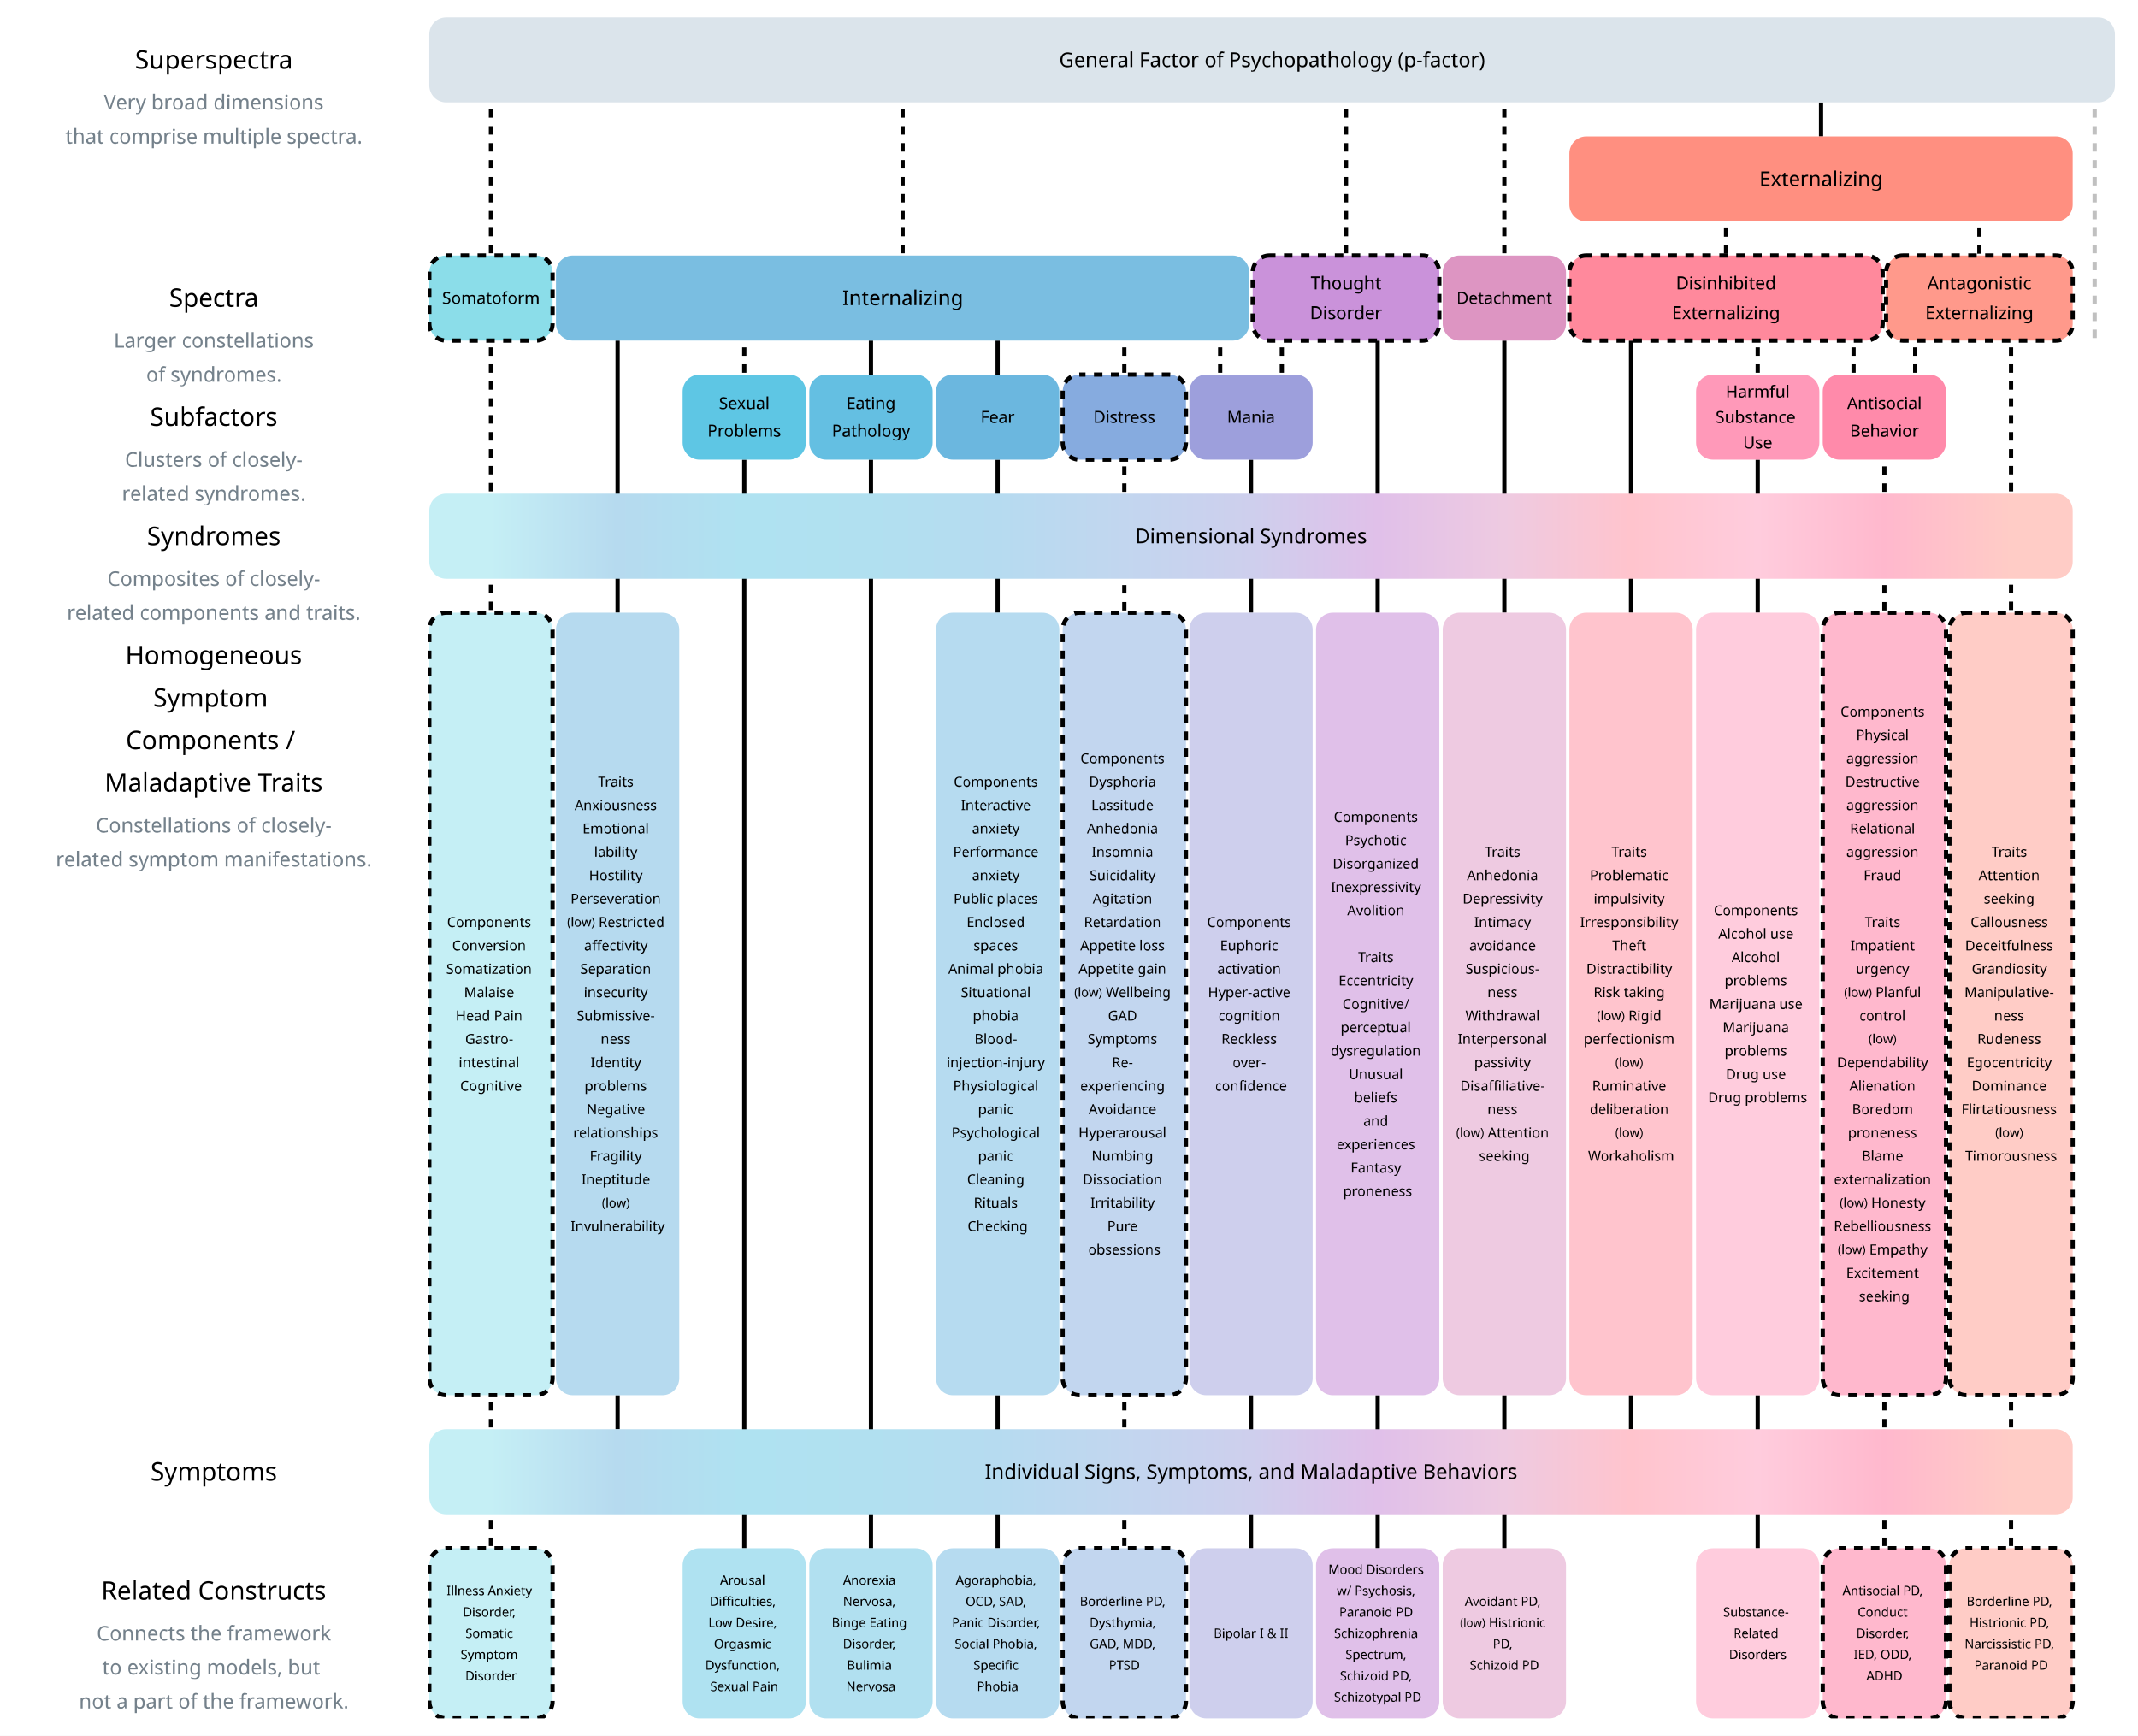
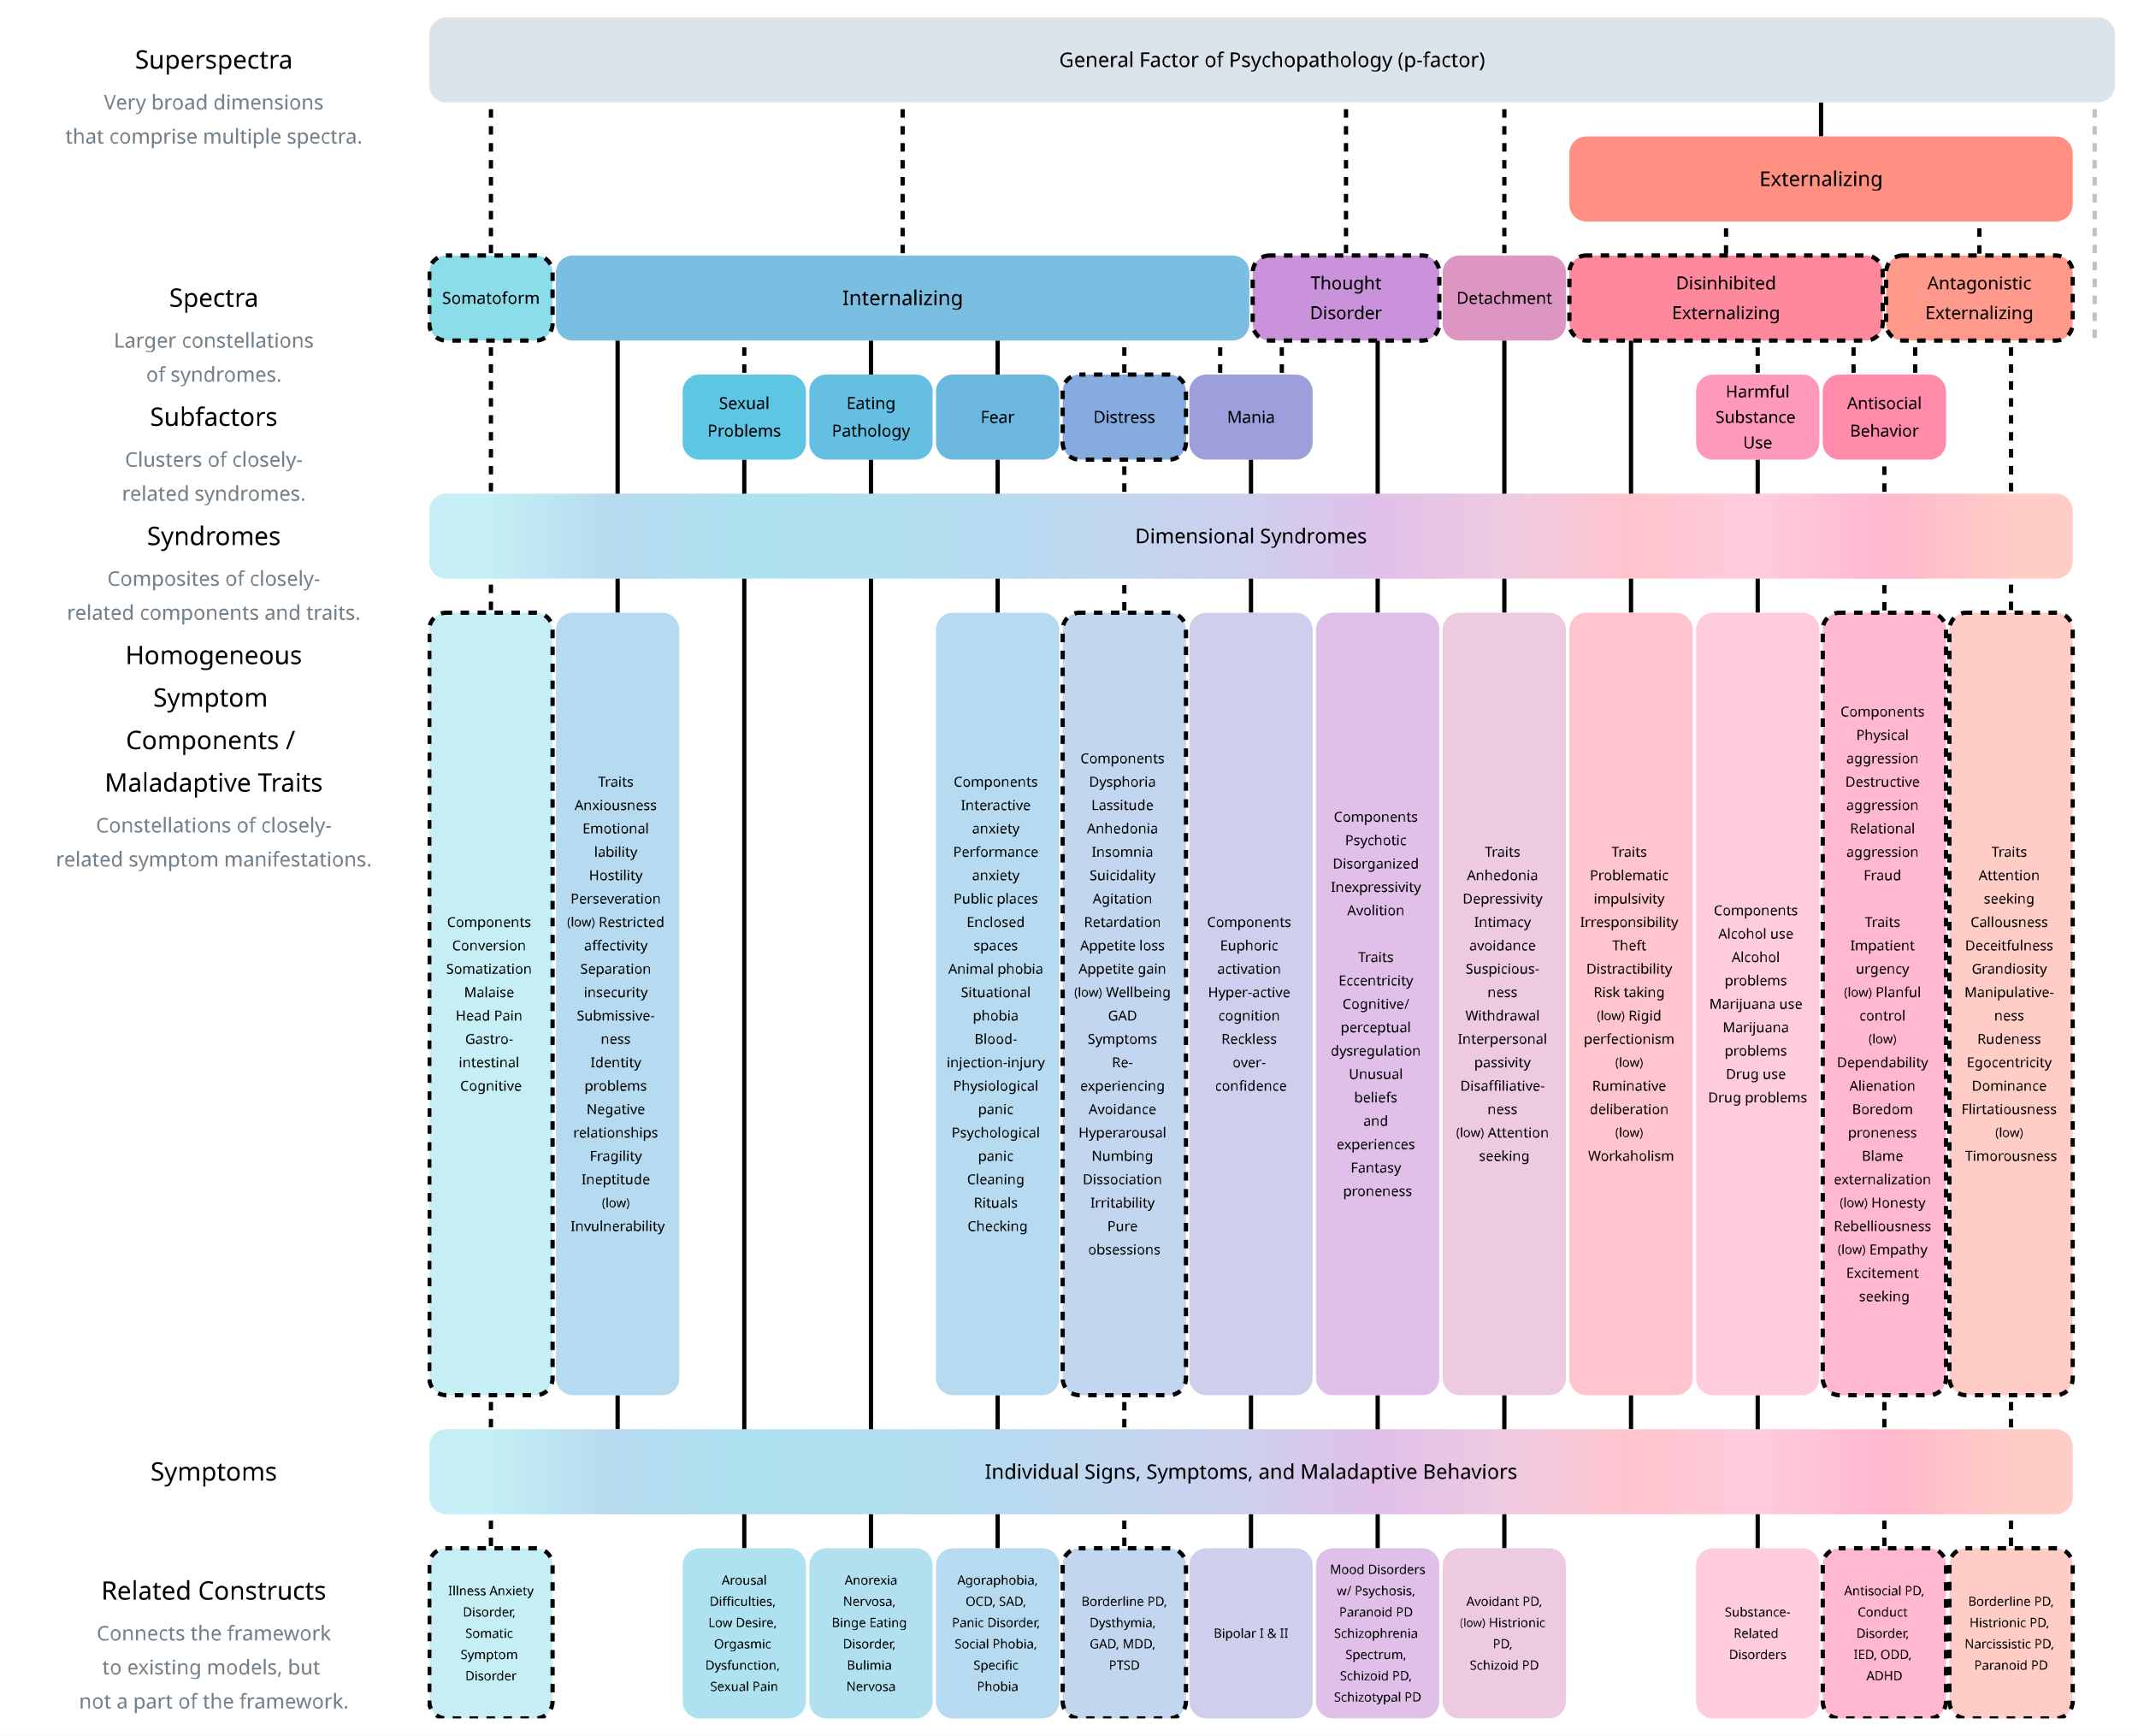
<svg xmlns="http://www.w3.org/2000/svg" version="1.1" viewBox="0 0 101 82" preserveAspectRatio="slice">
  <rect width="100%" height="100%" fill="white" />
  <svg x="1%" y="1%" width="18%" height="98%">
    <g font-size-adjust="0.5" font-family="sans-serif" font-weight="300" text-anchor="middle">
      <g font-size="10%">
        <text x="50%" y="2.5%" dominant-baseline="middle">Superspectra</text>
        <text x="50%" y="16.5%" dominant-baseline="middle">Spectra</text>
        <text x="50%" y="23.5%" dominant-baseline="middle">Subfactors</text>
        <text x="50%" y="30.5%" dominant-baseline="middle">Syndromes</text>
        <text x="50%" y="37.5%" dominant-baseline="middle">Homogeneous<tspan x="50%" dy="2.5%" dominant-baseline="middle">Symptom</tspan>
          <tspan x="50%" dy="2.5%" dominant-baseline="middle">Components / </tspan>
          <tspan x="50%" dy="2.5%" dominant-baseline="middle">Maladaptive Traits</tspan>
        </text>
        <text x="50%" y="85.5%" dominant-baseline="middle">Symptoms</text>
        <text x="50%" y="92.5%" dominant-baseline="middle">Related Constructs</text>
      </g>
      <g font-size="8%" fill="#74818b">
        <text x="50%" y="5%" dominant-baseline="middle">Very broad dimensions<tspan x="50%" dy="2%" dominant-baseline="middle">that comprise multiple spectra.</tspan>
        </text>
        <text x="50%" y="19%" dominant-baseline="middle">Larger constellations<tspan x="50%" dy="2%" dominant-baseline="middle">of syndromes.</tspan>
        </text>
        <text x="50%" y="26%" dominant-baseline="middle">Clusters of closely-<tspan x="50%" dy="2%" dominant-baseline="middle">related syndromes.</tspan>
        </text>
        <text x="50%" y="33%" dominant-baseline="middle">Composites of closely-<tspan x="50%" dy="2%" dominant-baseline="middle">related components and traits.</tspan>
        </text>
        <text x="50%" y="47.5%" dominant-baseline="middle">Constellations of closely-<tspan x="50%" dy="2%" dominant-baseline="middle">related symptom manifestations.</tspan>
        </text>
        <text x="50%" y="95%" dominant-baseline="middle">Connects the framework<tspan x="50%" dy="2%" dominant-baseline="middle">to existing models, but</tspan>
          <tspan x="50%" dy="2%" dominant-baseline="middle">not a part of the framework.</tspan>
        </text>
      </g>
    </g>
  </svg>
  <svg x="20%" y="1%" width="79%" height="98%">
    <defs>
      <linearGradient id="upper">
        <stop offset="0%" stop-color="#8BDDE9" />
        <stop offset="3.845%" stop-color="#8BDDE9" />
        <stop offset="11.535%" stop-color="#6AB6DE" />
        <stop offset="19.225%" stop-color="#5EC6E4" />
        <stop offset="26.915%" stop-color="#64BFE2" />
        <stop offset="34.605%" stop-color="#6BB7DF" />
        <stop offset="42.295%" stop-color="#86ABDF" />
        <stop offset="49.985%" stop-color="#9D9FDC" />
        <stop offset="57.675%" stop-color="#C282D4" />
        <stop offset="65.365%" stop-color="#DD95C2" />
        <stop offset="73.055%" stop-color="#FF899C" />
        <stop offset="80.745%" stop-color="#FF99B9" />
        <stop offset="88.435%" stop-color="#FF7199" />
        <stop offset="96.125%" stop-color="#FF998B" />
        <stop offset="100%" stop-color="#FF998B" />
      </linearGradient>
      <linearGradient id="lower">
        <stop offset="0%" stop-color="#C5EFF5" />
        <stop offset="3.845%" stop-color="#C5EFF5" />
        <stop offset="11.535%" stop-color="#B6DAEF" />
        <stop offset="19.225%" stop-color="#AFE2F1" />
        <stop offset="26.915%" stop-color="#B1E0F0" />
        <stop offset="34.605%" stop-color="#B6DBF0" />
        <stop offset="42.295%" stop-color="#C2D6EF" />
        <stop offset="49.985%" stop-color="#CECFED" />
        <stop offset="57.675%" stop-color="#E0C0E9" />
        <stop offset="65.365%" stop-color="#EECAE1" />
        <stop offset="73.055%" stop-color="#FFC4CD" />
        <stop offset="80.745%" stop-color="#FFCCDD" />
        <stop offset="88.435%" stop-color="#FFB8CD" />
        <stop offset="96.125%" stop-color="#FFCCC6" />
        <stop offset="100%" stop-color="#FFCCC6" />
      </linearGradient>
    </defs>
    <g stroke="black" stroke-width="0.25%">
      <g stroke-dasharray="0.5%,0.5%" stroke-dashoffset="0.6%">
        <line x1="3.75%" x2="3.75%" y1="5%" y2="14%" />
        <line x1="28.125%" x2="28.125%" y1="5%" y2="14%" />
        <line x1="54.375%" x2="54.375%" y1="5%" y2="14%" />
        <line x1="63.75%" x2="63.75%" y1="5%" y2="14%" />
        <line x1="76.875%" x2="76.875%" y1="12%" y2="14%" />
        <line x1="91.875%" x2="91.875%" y1="12%" y2="14%" />
        <line x1="98.7%" x2="98.7%" y1="5%" y2="19%" stroke="silver" />
        <line x1="18.75%" x2="18.75%" y1="19%" y2="21%" />
        <line x1="41.25%" x2="41.25%" y1="19%" y2="21%" />
        <line x1="46.925%" x2="46.925%" y1="19%" y2="21%" />
        <line x1="50.575%" x2="50.575%" y1="19%" y2="21%" />
        <line x1="78.75%" x2="78.75%" y1="19%" y2="21%" />
        <line x1="84.425%" x2="84.425%" y1="19%" y2="21%" />
        <line x1="88.075%" x2="88.075%" y1="19%" y2="21%" />
        <line x1="3.75%" x2="3.75%" y1="19%" y2="35%" />
        <line x1="93.75%" x2="93.75%" y1="19%" y2="35%" />
        <line x1="41.25%" x2="41.25%" y1="26%" y2="35%" />
        <line x1="86.25%" x2="86.25%" y1="26%" y2="35%" />
        <line x1="3.75%" x2="3.75%" y1="81%" y2="90%" />
        <line x1="41.25%" x2="41.25%" y1="81%" y2="90%" />
        <line x1="86.25%" x2="86.25%" y1="81%" y2="90%" />
        <line x1="93.75%" x2="93.75%" y1="81%" y2="90%" />
      </g>
      <line x1="82.5%" x2="82.5%" y1="5%" y2="7%" />
      <line x1="26.25%" x2="26.25%" y1="19%" y2="21%" />
      <line x1="33.75%" x2="33.75%" y1="19%" y2="21%" />
      <line x1="11.25%" x2="11.25%" y1="19%" y2="35%" />
      <line x1="56.25%" x2="56.25%" y1="19%" y2="35%" />
      <line x1="63.75%" x2="63.75%" y1="19%" y2="35%" />
      <line x1="71.25%" x2="71.25%" y1="19%" y2="35%" />
      <line x1="33.75%" x2="33.75%" y1="26%" y2="35%" />
      <line x1="48.75%" x2="48.75%" y1="26%" y2="35%" />
      <line x1="78.75%" x2="78.75%" y1="26%" y2="35%" />
      <line x1="18.75%" x2="18.75%" y1="26%" y2="90%" />
      <line x1="26.25%" x2="26.25%" y1="26%" y2="90%" />
      <line x1="11.25%" x2="11.25%" y1="81%" y2="83%" />
      <line x1="71.25%" x2="71.25%" y1="81%" y2="83%" />
      <line x1="33.75%" x2="33.75%" y1="81%" y2="90%" />
      <line x1="48.75%" x2="48.75%" y1="81%" y2="90%" />
      <line x1="56.25%" x2="56.25%" y1="81%" y2="90%" />
      <line x1="63.75%" x2="63.75%" y1="81%" y2="90%" />
      <line x1="78.75%" x2="78.75%" y1="81%" y2="90%" />
    </g>
    <rect x="0.1%" y="0%" width="99.8%" height="5%" rx="1%" ry="1%" fill="#DBE4EB" />
    <rect x="67.6%" y="7%" width="29.8%" height="5%" rx="1%" ry="1%" fill="#FF8F80" />
    <g stroke="black" stroke-width="0.25%" stroke-dasharray="0.5%,0.5%" stroke-dashoffset="0.15%">
      <rect x="0.1%" y="14%" width="7.3%" height="5%" rx="1%" ry="1%" fill="#8BDDE9" />
      <rect x="48.85%" y="14%" width="11.05%" height="5%" rx="1%" ry="1%" fill="#CA92DA" />
      <rect x="67.6%" y="14%" width="18.55%" height="5%" rx="1%" ry="1%" fill="#FF899C" />
      <rect x="86.35%" y="14%" width="11.05%" height="5%" rx="1%" ry="1%" fill="#FF998B" />
    </g>
    <rect x="7.6%" y="14%" width="41.05%" height="5%" rx="1%" ry="1%" fill="#7ABEE1" />
    <rect x="60.1%" y="14%" width="7.3%" height="5%" rx="1%" ry="1%" fill="#DD95C2" />
    <g stroke="black" stroke-width="0.25%" stroke-dasharray="0.5%,0.5%" stroke-dashoffset="0.15%">
      <rect x="37.6%" y="21%" width="7.3%" height="5%" rx="1%" ry="1%" fill="#86ABDF" />
    </g>
    <rect x="15.1%" y="21%" width="7.3%" height="5%" rx="1%" ry="1%" fill="#5EC6E4" />
    <rect x="22.6%" y="21%" width="7.3%" height="5%" rx="1%" ry="1%" fill="#64BFE2" />
    <rect x="30.1%" y="21%" width="7.3%" height="5%" rx="1%" ry="1%" fill="#6BB7DF" />
    <rect x="45.1%" y="21%" width="7.3%" height="5%" rx="1%" ry="1%" fill="#9D9FDC" />
    <rect x="75.1%" y="21%" width="7.3%" height="5%" rx="1%" ry="1%" fill="#FF99B9" />
    <rect x="82.6%" y="21%" width="7.3%" height="5%" rx="1%" ry="1%" fill="#FF8AAA" />
    <rect x="0.1%" y="28%" width="97.3%" height="5%" rx="1%" ry="1%" fill="url(#lower)" />
    <g stroke="black" stroke-width="0.25%" stroke-dasharray="0.5%,0.5%" stroke-dashoffset="0.15%">
      <rect x="0.1%" y="35%" width="7.3%" height="46%" rx="1%" ry="1%" fill="#C5EFF5" />
      <rect x="37.6%" y="35%" width="7.3%" height="46%" rx="1%" ry="1%" fill="#C2D6EF" />
      <rect x="82.6%" y="35%" width="7.3%" height="46%" rx="1%" ry="1%" fill="#FFB8CD" />
      <rect x="90.1%" y="35%" width="7.3%" height="46%" rx="1%" ry="1%" fill="#FFCCC6" />
    </g>
    <rect x="7.6%" y="35%" width="7.3%" height="46%" rx="1%" ry="1%" fill="#B6DAEF" />
    <rect x="30.1%" y="35%" width="7.3%" height="46%" rx="1%" ry="1%" fill="#B6DBF0" />
    <rect x="45.1%" y="35%" width="7.3%" height="46%" rx="1%" ry="1%" fill="#CECFED" />
    <rect x="52.6%" y="35%" width="7.3%" height="46%" rx="1%" ry="1%" fill="#E0C0E9" />
    <rect x="60.1%" y="35%" width="7.3%" height="46%" rx="1%" ry="1%" fill="#EECAE1" />
    <rect x="67.6%" y="35%" width="7.3%" height="46%" rx="1%" ry="1%" fill="#FFC4CD" />
    <rect x="75.1%" y="35%" width="7.3%" height="46%" rx="1%" ry="1%" fill="#FFCCDD" />
    <rect x="0.1%" y="83%" width="97.3%" height="5%" rx="1%" ry="1%" fill="url(#lower)" />
    <g stroke="black" stroke-width="0.25%" stroke-dasharray="0.5%,0.5%" stroke-dashoffset="0.15%">
      <rect x="0.1%" y="90%" width="7.3%" height="10%" rx="1%" ry="1%" fill="#C5EFF5" />
      <rect x="37.6%" y="90%" width="7.3%" height="10%" rx="1%" ry="1%" fill="#C2D6EF" />
      <rect x="82.6%" y="90%" width="7.3%" height="10%" rx="1%" ry="1%" fill="#FFB8CD" />
      <rect x="90.1%" y="90%" width="7.3%" height="10%" rx="1%" ry="1%" fill="#FFCCC6" />
    </g>
    <rect x="15.1%" y="90%" width="7.3%" height="10%" rx="1%" ry="1%" fill="#AFE2F1" />
    <rect x="22.6%" y="90%" width="7.3%" height="10%" rx="1%" ry="1%" fill="#B1E0F0" />
    <rect x="30.1%" y="90%" width="7.3%" height="10%" rx="1%" ry="1%" fill="#B6DBF0" />
    <rect x="45.1%" y="90%" width="7.3%" height="10%" rx="1%" ry="1%" fill="#CECFED" />
    <rect x="52.6%" y="90%" width="7.3%" height="10%" rx="1%" ry="1%" fill="#E0C0E9" />
    <rect x="60.1%" y="90%" width="7.3%" height="10%" rx="1%" ry="1%" fill="#EECAE1" />
    <rect x="75.1%" y="90%" width="7.3%" height="10%" rx="1%" ry="1%" fill="#FFCCDD" />
    <g font-size-adjust="0.5" font-family="sans-serif" font-weight="300" text-anchor="middle">
      <g font-size="8%">
        <text x="50%" y="2.5%" dominant-baseline="middle">General Factor of Psychopathology (p-factor)</text>
        <text x="82.5%" y="9.5%" dominant-baseline="middle">Externalizing</text>
        <text x="28.125%" y="16.5%" dominant-baseline="middle">Internalizing</text>
        <text x="48.75%" y="30.5%" dominant-baseline="middle">Dimensional Syndromes</text>
        <text x="48.75%" y="85.5%" dominant-baseline="middle">Individual Signs, Symptoms, and Maladaptive Behaviors</text>
      </g>
      <g font-size="7%">
        <text x="54.375%" y="15.625%" dominant-baseline="middle">Thought<tspan x="54.375%" dy="1.75%" dominant-baseline="middle">Disorder</tspan>
        </text>
        <text x="76.875%" y="15.625%" dominant-baseline="middle">Disinhibited<tspan x="76.875%" dy="1.75%" dominant-baseline="middle">Externalizing</tspan>
        </text>
        <text x="91.875%" y="15.625%" dominant-baseline="middle">Antagonistic<tspan x="91.875%" dy="1.75%" dominant-baseline="middle">Externalizing</tspan>
        </text>
      </g>
      <g font-size="6.5%">
        <text x="3.75%" y="16.5%" dominant-baseline="middle">Somatoform</text>
        <text x="63.75%" y="16.5%" dominant-baseline="middle">Detachment</text>
        <text x="18.75%" y="22.688%" dominant-baseline="middle">Sexual<tspan x="18.75%" dy="1.625%" dominant-baseline="middle">Problems</tspan>
        </text>
        <text x="26.25%" y="22.688%" dominant-baseline="middle">Eating<tspan x="26.25%" dy="1.625%" dominant-baseline="middle">Pathology</tspan>
        </text>
        <text x="33.75%" y="23.5%" dominant-baseline="middle">Fear</text>
        <text x="41.25%" y="23.5%" dominant-baseline="middle">Distress</text>
        <text x="48.75%" y="23.5%" dominant-baseline="middle">Mania</text>
        <text x="78.75%" y="22%" dominant-baseline="middle">Harmful<tspan x="78.75%" dy="1.5%" dominant-baseline="middle">Substance</tspan>
          <tspan x="78.75%" dy="1.5%" dominant-baseline="middle">Use</tspan>
        </text>
        <text x="86.25%" y="22.688%" dominant-baseline="middle">Antisocial<tspan x="86.25%" dy="1.625%" dominant-baseline="middle">Behavior</tspan>
        </text>
      </g>
      <g font-size="5.5%">
        <text x="3.75%" y="53.188%" dominant-baseline="middle">
          <tspan x="3.75%" dominant-baseline="middle" font-weight="500">Components</tspan>
          <tspan x="3.75%" dy="1.375%" dominant-baseline="middle">Conversion</tspan>
          <tspan x="3.75%" dy="1.375%" dominant-baseline="middle">Somatization</tspan>
          <tspan x="3.75%" dy="1.375%" dominant-baseline="middle">Malaise</tspan>
          <tspan x="3.75%" dy="1.375%" dominant-baseline="middle">Head Pain</tspan>
          <tspan x="3.75%" dy="1.375%" dominant-baseline="middle">Gastro-</tspan>
          <tspan x="3.75%" dy="1.375%" dominant-baseline="middle">intestinal</tspan>
          <tspan x="3.75%" dy="1.375%" dominant-baseline="middle">Cognitive</tspan>
        </text>
        <text x="11.25%" y="44.938%" dominant-baseline="middle">
          <tspan x="11.25%" dominant-baseline="middle" font-weight="500">Traits</tspan>
          <tspan x="11.25%" dy="1.375%" dominant-baseline="middle">Anxiousness</tspan>
          <tspan x="11.25%" dy="1.375%" dominant-baseline="middle">Emotional</tspan>
          <tspan x="11.25%" dy="1.375%" dominant-baseline="middle">lability</tspan>
          <tspan x="11.25%" dy="1.375%" dominant-baseline="middle">Hostility</tspan>
          <tspan x="11.25%" dy="1.375%" dominant-baseline="middle">Perseveration</tspan>
          <tspan x="11.25%" dy="1.375%" dominant-baseline="middle">
            <tspan dominant-baseline="middle" font-size="90%">(low)</tspan> Restricted</tspan>
          <tspan x="11.25%" dy="1.375%" dominant-baseline="middle">affectivity</tspan>
          <tspan x="11.25%" dy="1.375%" dominant-baseline="middle">Separation</tspan>
          <tspan x="11.25%" dy="1.375%" dominant-baseline="middle">insecurity</tspan>
          <tspan x="11.25%" dy="1.375%" dominant-baseline="middle">Submissive-</tspan>
          <tspan x="11.25%" dy="1.375%" dominant-baseline="middle">ness</tspan>
          <tspan x="11.25%" dy="1.375%" dominant-baseline="middle">Identity</tspan>
          <tspan x="11.25%" dy="1.375%" dominant-baseline="middle">problems</tspan>
          <tspan x="11.25%" dy="1.375%" dominant-baseline="middle">Negative</tspan>
          <tspan x="11.25%" dy="1.375%" dominant-baseline="middle">relationships</tspan>
          <tspan x="11.25%" dy="1.375%" dominant-baseline="middle">Fragility</tspan>
          <tspan x="11.25%" dy="1.375%" dominant-baseline="middle">Ineptitude</tspan>
          <tspan x="11.25%" dy="1.375%" dominant-baseline="middle" font-size="90%">(low)</tspan>
          <tspan x="11.25%" dy="1.375%" dominant-baseline="middle">Invulnerability</tspan>
        </text>
        <text x="33.75%" y="44.938%" dominant-baseline="middle">
          <tspan x="33.75%" dominant-baseline="middle" font-weight="500">Components</tspan>
          <tspan x="33.75%" dy="1.375%" dominant-baseline="middle">Interactive</tspan>
          <tspan x="33.75%" dy="1.375%" dominant-baseline="middle">anxiety</tspan>
          <tspan x="33.75%" dy="1.375%" dominant-baseline="middle">Performance</tspan>
          <tspan x="33.75%" dy="1.375%" dominant-baseline="middle">anxiety</tspan>
          <tspan x="33.75%" dy="1.375%" dominant-baseline="middle">Public places</tspan>
          <tspan x="33.75%" dy="1.375%" dominant-baseline="middle">Enclosed</tspan>
          <tspan x="33.75%" dy="1.375%" dominant-baseline="middle">spaces</tspan>
          <tspan x="33.75%" dy="1.375%" dominant-baseline="middle">Animal phobia</tspan>
          <tspan x="33.75%" dy="1.375%" dominant-baseline="middle">Situational</tspan>
          <tspan x="33.75%" dy="1.375%" dominant-baseline="middle">phobia</tspan>
          <tspan x="33.75%" dy="1.375%" dominant-baseline="middle">Blood-</tspan>
          <tspan x="33.75%" dy="1.375%" dominant-baseline="middle">injection-injury</tspan>
          <tspan x="33.75%" dy="1.375%" dominant-baseline="middle">Physiological</tspan>
          <tspan x="33.75%" dy="1.375%" dominant-baseline="middle">panic</tspan>
          <tspan x="33.75%" dy="1.375%" dominant-baseline="middle">Psychological</tspan>
          <tspan x="33.75%" dy="1.375%" dominant-baseline="middle">panic</tspan>
          <tspan x="33.75%" dy="1.375%" dominant-baseline="middle">Cleaning</tspan>
          <tspan x="33.75%" dy="1.375%" dominant-baseline="middle">Rituals</tspan>
          <tspan x="33.75%" dy="1.375%" dominant-baseline="middle">Checking</tspan>
        </text>
        <text x="41.25%" y="43.562%" dominant-baseline="middle">
          <tspan x="41.25%" dominant-baseline="middle" font-weight="500">Components</tspan>
          <tspan x="41.25%" dy="1.375%" dominant-baseline="middle">Dysphoria</tspan>
          <tspan x="41.25%" dy="1.375%" dominant-baseline="middle">Lassitude</tspan>
          <tspan x="41.25%" dy="1.375%" dominant-baseline="middle">Anhedonia</tspan>
          <tspan x="41.25%" dy="1.375%" dominant-baseline="middle">Insomnia</tspan>
          <tspan x="41.25%" dy="1.375%" dominant-baseline="middle">Suicidality</tspan>
          <tspan x="41.25%" dy="1.375%" dominant-baseline="middle">Agitation</tspan>
          <tspan x="41.25%" dy="1.375%" dominant-baseline="middle">Retardation</tspan>
          <tspan x="41.25%" dy="1.375%" dominant-baseline="middle">Appetite loss</tspan>
          <tspan x="41.25%" dy="1.375%" dominant-baseline="middle">Appetite gain</tspan>
          <tspan x="41.25%" dy="1.375%" dominant-baseline="middle">
            <tspan dominant-baseline="middle" font-size="90%">(low)</tspan> Wellbeing</tspan>
          <tspan x="41.25%" dy="1.375%" dominant-baseline="middle">GAD</tspan>
          <tspan x="41.25%" dy="1.375%" dominant-baseline="middle">Symptoms</tspan>
          <tspan x="41.25%" dy="1.375%" dominant-baseline="middle">Re-</tspan>
          <tspan x="41.25%" dy="1.375%" dominant-baseline="middle">experiencing</tspan>
          <tspan x="41.25%" dy="1.375%" dominant-baseline="middle">Avoidance</tspan>
          <tspan x="41.25%" dy="1.375%" dominant-baseline="middle">Hyperarousal</tspan>
          <tspan x="41.25%" dy="1.375%" dominant-baseline="middle">Numbing</tspan>
          <tspan x="41.25%" dy="1.375%" dominant-baseline="middle">Dissociation</tspan>
          <tspan x="41.25%" dy="1.375%" dominant-baseline="middle">Irritability</tspan>
          <tspan x="41.25%" dy="1.375%" dominant-baseline="middle">Pure</tspan>
          <tspan x="41.25%" dy="1.375%" dominant-baseline="middle">obsessions</tspan>
        </text>
        <text x="48.75%" y="53.188%" dominant-baseline="middle">
          <tspan x="48.75%" dominant-baseline="middle" font-weight="500">Components</tspan>
          <tspan x="48.75%" dy="1.375%" dominant-baseline="middle">Euphoric</tspan>
          <tspan x="48.75%" dy="1.375%" dominant-baseline="middle">activation</tspan>
          <tspan x="48.75%" dy="1.375%" dominant-baseline="middle">Hyper-active</tspan>
          <tspan x="48.75%" dy="1.375%" dominant-baseline="middle">cognition</tspan>
          <tspan x="48.75%" dy="1.375%" dominant-baseline="middle">Reckless</tspan>
          <tspan x="48.75%" dy="1.375%" dominant-baseline="middle">over-</tspan>
          <tspan x="48.75%" dy="1.375%" dominant-baseline="middle">confidence</tspan>
        </text>
        <text x="56.25%" y="47%" dominant-baseline="middle">
          <tspan x="56.25%" dominant-baseline="middle" font-weight="500">Components</tspan>
          <tspan x="56.25%" dy="1.375%" dominant-baseline="middle">Psychotic</tspan>
          <tspan x="56.25%" dy="1.375%" dominant-baseline="middle">Disorganized</tspan>
          <tspan x="56.25%" dy="1.375%" dominant-baseline="middle">Inexpressivity</tspan>
          <tspan x="56.25%" dy="1.375%" dominant-baseline="middle">Avolition</tspan>
          <tspan x="56.25%" dy="2.75%" dominant-baseline="middle" font-weight="500">Traits</tspan>
          <tspan x="56.25%" dy="1.375%" dominant-baseline="middle">Eccentricity</tspan>
          <tspan x="56.25%" dy="1.375%" dominant-baseline="middle">Cognitive/</tspan>
          <tspan x="56.25%" dy="1.375%" dominant-baseline="middle">perceptual</tspan>
          <tspan x="56.25%" dy="1.375%" dominant-baseline="middle">dysregulation</tspan>
          <tspan x="56.25%" dy="1.375%" dominant-baseline="middle">Unusual</tspan>
          <tspan x="56.25%" dy="1.375%" dominant-baseline="middle">beliefs</tspan>
          <tspan x="56.25%" dy="1.375%" dominant-baseline="middle">and</tspan>
          <tspan x="56.25%" dy="1.375%" dominant-baseline="middle">experiences</tspan>
          <tspan x="56.25%" dy="1.375%" dominant-baseline="middle">Fantasy</tspan>
          <tspan x="56.25%" dy="1.375%" dominant-baseline="middle">proneness</tspan>
        </text>
        <text x="63.75%" y="49.062%" dominant-baseline="middle">
          <tspan x="63.75%" dominant-baseline="middle" font-weight="500">Traits</tspan>
          <tspan x="63.75%" dy="1.375%" dominant-baseline="middle">Anhedonia</tspan>
          <tspan x="63.75%" dy="1.375%" dominant-baseline="middle">Depressivity</tspan>
          <tspan x="63.75%" dy="1.375%" dominant-baseline="middle">Intimacy</tspan>
          <tspan x="63.75%" dy="1.375%" dominant-baseline="middle">avoidance</tspan>
          <tspan x="63.75%" dy="1.375%" dominant-baseline="middle">Suspicious-</tspan>
          <tspan x="63.75%" dy="1.375%" dominant-baseline="middle">ness</tspan>
          <tspan x="63.75%" dy="1.375%" dominant-baseline="middle">Withdrawal</tspan>
          <tspan x="63.75%" dy="1.375%" dominant-baseline="middle">Interpersonal</tspan>
          <tspan x="63.75%" dy="1.375%" dominant-baseline="middle">passivity</tspan>
          <tspan x="63.75%" dy="1.375%" dominant-baseline="middle">Disaffiliative-</tspan>
          <tspan x="63.75%" dy="1.375%" dominant-baseline="middle">ness</tspan>
          <tspan x="63.75%" dy="1.375%" dominant-baseline="middle">
            <tspan dominant-baseline="middle" font-size="90%">(low)</tspan> Attention</tspan>
          <tspan x="63.75%" dy="1.375%" dominant-baseline="middle">seeking</tspan>
        </text>
        <text x="71.25%" y="49.062%" dominant-baseline="middle">
          <tspan x="71.25%" dominant-baseline="middle" font-weight="500">Traits</tspan>
          <tspan x="71.25%" dy="1.375%" dominant-baseline="middle">Problematic</tspan>
          <tspan x="71.25%" dy="1.375%" dominant-baseline="middle">impulsivity</tspan>
          <tspan x="71.25%" dy="1.375%" dominant-baseline="middle">Irresponsibility</tspan>
          <tspan x="71.25%" dy="1.375%" dominant-baseline="middle">Theft</tspan>
          <tspan x="71.25%" dy="1.375%" dominant-baseline="middle">Distractibility</tspan>
          <tspan x="71.25%" dy="1.375%" dominant-baseline="middle">Risk taking</tspan>
          <tspan x="71.25%" dy="1.375%" dominant-baseline="middle">
            <tspan dominant-baseline="middle" font-size="90%">(low)</tspan> Rigid</tspan>
          <tspan x="71.25%" dy="1.375%" dominant-baseline="middle">perfectionism</tspan>
          <tspan x="71.25%" dy="1.375%" dominant-baseline="middle" font-size="90%">(low)</tspan>
          <tspan x="71.25%" dy="1.375%" dominant-baseline="middle">Ruminative</tspan>
          <tspan x="71.25%" dy="1.375%" dominant-baseline="middle">deliberation</tspan>
          <tspan x="71.25%" dy="1.375%" dominant-baseline="middle" font-size="90%">(low)</tspan>
          <tspan x="71.25%" dy="1.375%" dominant-baseline="middle">Workaholism</tspan>
        </text>
        <text x="78.75%" y="52.5%" dominant-baseline="middle">
          <tspan x="78.75%" dominant-baseline="middle" font-weight="500">Components</tspan>
          <tspan x="78.75%" dy="1.375%" dominant-baseline="middle">Alcohol use</tspan>
          <tspan x="78.75%" dy="1.375%" dominant-baseline="middle">Alcohol</tspan>
          <tspan x="78.75%" dy="1.375%" dominant-baseline="middle">problems</tspan>
          <tspan x="78.75%" dy="1.375%" dominant-baseline="middle">Marijuana use</tspan>
          <tspan x="78.75%" dy="1.375%" dominant-baseline="middle">Marijuana</tspan>
          <tspan x="78.75%" dy="1.375%" dominant-baseline="middle">problems</tspan>
          <tspan x="78.75%" dy="1.375%" dominant-baseline="middle">Drug use</tspan>
          <tspan x="78.75%" dy="1.375%" dominant-baseline="middle">Drug problems</tspan>
        </text>
        <text x="86.25%" y="40.812%" dominant-baseline="middle">
          <tspan x="86.25%" dominant-baseline="middle" font-weight="500">Components</tspan>
          <tspan x="86.25%" dy="1.375%" dominant-baseline="middle">Physical</tspan>
          <tspan x="86.25%" dy="1.375%" dominant-baseline="middle">aggression</tspan>
          <tspan x="86.25%" dy="1.375%" dominant-baseline="middle">Destructive</tspan>
          <tspan x="86.25%" dy="1.375%" dominant-baseline="middle">aggression</tspan>
          <tspan x="86.25%" dy="1.375%" dominant-baseline="middle">Relational</tspan>
          <tspan x="86.25%" dy="1.375%" dominant-baseline="middle">aggression</tspan>
          <tspan x="86.25%" dy="1.375%" dominant-baseline="middle">Fraud</tspan>
          <tspan x="86.25%" dy="2.75%" dominant-baseline="middle" font-weight="500">Traits</tspan>
          <tspan x="86.25%" dy="1.375%" dominant-baseline="middle">Impatient</tspan>
          <tspan x="86.25%" dy="1.375%" dominant-baseline="middle">urgency</tspan>
          <tspan x="86.25%" dy="1.375%" dominant-baseline="middle">
            <tspan dominant-baseline="middle" font-size="90%">(low)</tspan> Planful</tspan>
          <tspan x="86.25%" dy="1.375%" dominant-baseline="middle">control</tspan>
          <tspan x="86.25%" dy="1.375%" dominant-baseline="middle" font-size="90%">(low)</tspan>
          <tspan x="86.25%" dy="1.375%" dominant-baseline="middle">Dependability</tspan>
          <tspan x="86.25%" dy="1.375%" dominant-baseline="middle">Alienation</tspan>
          <tspan x="86.25%" dy="1.375%" dominant-baseline="middle">Boredom</tspan>
          <tspan x="86.25%" dy="1.375%" dominant-baseline="middle">proneness</tspan>
          <tspan x="86.25%" dy="1.375%" dominant-baseline="middle">Blame</tspan>
          <tspan x="86.25%" dy="1.375%" dominant-baseline="middle">externalization</tspan>
          <tspan x="86.25%" dy="1.375%" dominant-baseline="middle">
            <tspan dominant-baseline="middle" font-size="90%">(low)</tspan> Honesty</tspan>
          <tspan x="86.25%" dy="1.375%" dominant-baseline="middle">Rebelliousness</tspan>
          <tspan x="86.25%" dy="1.375%" dominant-baseline="middle">
            <tspan dominant-baseline="middle" font-size="90%">(low)</tspan> Empathy</tspan>
          <tspan x="86.25%" dy="1.375%" dominant-baseline="middle">Excitement</tspan>
          <tspan x="86.25%" dy="1.375%" dominant-baseline="middle">seeking</tspan>
        </text>
        <text x="93.75%" y="49.062%" dominant-baseline="middle">
          <tspan x="93.75%" dominant-baseline="middle" font-weight="500">Traits</tspan>
          <tspan x="93.75%" dy="1.375%" dominant-baseline="middle">Attention</tspan>
          <tspan x="93.75%" dy="1.375%" dominant-baseline="middle">seeking</tspan>
          <tspan x="93.75%" dy="1.375%" dominant-baseline="middle">Callousness</tspan>
          <tspan x="93.75%" dy="1.375%" dominant-baseline="middle">Deceitfulness</tspan>
          <tspan x="93.75%" dy="1.375%" dominant-baseline="middle">Grandiosity</tspan>
          <tspan x="93.75%" dy="1.375%" dominant-baseline="middle">Manipulative-</tspan>
          <tspan x="93.75%" dy="1.375%" dominant-baseline="middle">ness</tspan>
          <tspan x="93.75%" dy="1.375%" dominant-baseline="middle">Rudeness</tspan>
          <tspan x="93.75%" dy="1.375%" dominant-baseline="middle">Egocentricity</tspan>
          <tspan x="93.75%" dy="1.375%" dominant-baseline="middle">Dominance</tspan>
          <tspan x="93.75%" dy="1.375%" dominant-baseline="middle">Flirtatiousness</tspan>
          <tspan x="93.75%" dy="1.375%" dominant-baseline="middle" font-size="90%">(low)</tspan>
          <tspan x="93.75%" dy="1.375%" dominant-baseline="middle">Timorousness</tspan>
        </text>
      </g>
      <g font-size="5%">
-         <text x="3.75%" y="92.5%" dominant-baseline="middle">Illness Anxiety
- 					<tspan x="3.75%" dy="1.25%" dominant-baseline="middle">Disorder,</tspan>
+         <text x="3.75%" y="92.5%" dominant-baseline="middle">Illness Anxiety<tspan x="3.75%" dy="1.25%" dominant-baseline="middle">Disorder,</tspan>
          <tspan x="3.75%" dy="1.25%" dominant-baseline="middle">Somatic</tspan>
          <tspan x="3.75%" dy="1.25%" dominant-baseline="middle">Symptom</tspan>
          <tspan x="3.75%" dy="1.25%" dominant-baseline="middle">Disorder</tspan>
        </text>
-         <text x="18.75%" y="91.875%" dominant-baseline="middle">Arousal
- 					<tspan x="18.75%" dy="1.25%" dominant-baseline="middle">Difficulties,</tspan>
+         <text x="18.75%" y="91.875%" dominant-baseline="middle">Arousal<tspan x="18.75%" dy="1.25%" dominant-baseline="middle">Difficulties,</tspan>
          <tspan x="18.75%" dy="1.25%" dominant-baseline="middle">Low Desire,</tspan>
          <tspan x="18.75%" dy="1.25%" dominant-baseline="middle">Orgasmic</tspan>
          <tspan x="18.75%" dy="1.25%" dominant-baseline="middle">Dysfunction,</tspan>
          <tspan x="18.75%" dy="1.25%" dominant-baseline="middle">Sexual Pain</tspan>
        </text>
-         <text x="26.25%" y="91.875%" dominant-baseline="middle">Anorexia
- 					<tspan x="26.25%" dy="1.25%" dominant-baseline="middle">Nervosa,</tspan>
+         <text x="26.25%" y="91.875%" dominant-baseline="middle">Anorexia<tspan x="26.25%" dy="1.25%" dominant-baseline="middle">Nervosa,</tspan>
          <tspan x="26.25%" dy="1.25%" dominant-baseline="middle">Binge Eating</tspan>
          <tspan x="26.25%" dy="1.25%" dominant-baseline="middle">Disorder,</tspan>
          <tspan x="26.25%" dy="1.25%" dominant-baseline="middle">Bulimia</tspan>
          <tspan x="26.25%" dy="1.25%" dominant-baseline="middle">Nervosa</tspan>
        </text>
-         <text x="33.75%" y="91.875%" dominant-baseline="middle">Agoraphobia,
- 					<tspan x="33.75%" dy="1.25%" dominant-baseline="middle">OCD, SAD,</tspan>
+         <text x="33.75%" y="91.875%" dominant-baseline="middle">Agoraphobia,<tspan x="33.75%" dy="1.25%" dominant-baseline="middle">OCD, SAD,</tspan>
          <tspan x="33.75%" dy="1.25%" dominant-baseline="middle">Panic Disorder,</tspan>
          <tspan x="33.75%" dy="1.25%" dominant-baseline="middle">Social Phobia,</tspan>
          <tspan x="33.75%" dy="1.25%" dominant-baseline="middle">Specific</tspan>
          <tspan x="33.75%" dy="1.25%" dominant-baseline="middle">Phobia</tspan>
        </text>
-         <text x="41.25%" y="93.125%" dominant-baseline="middle">Borderline PD,
- 					<tspan x="41.25%" dy="1.25%" dominant-baseline="middle">Dysthymia,</tspan>
+         <text x="41.25%" y="93.125%" dominant-baseline="middle">Borderline PD,<tspan x="41.25%" dy="1.25%" dominant-baseline="middle">Dysthymia,</tspan>
          <tspan x="41.25%" dy="1.25%" dominant-baseline="middle">GAD, MDD,</tspan>
          <tspan x="41.25%" dy="1.25%" dominant-baseline="middle">PTSD</tspan>
        </text>
        <text x="48.75%" y="95%" dominant-baseline="middle">Bipolar I &amp; II</text>
-         <text x="56.25%" y="91.25%" dominant-baseline="middle">Mood Disorders
- 					<tspan x="56.25%" dy="1.25%" dominant-baseline="middle">w/ Psychosis,</tspan>
+         <text x="56.25%" y="91.25%" dominant-baseline="middle">Mood Disorders<tspan x="56.25%" dy="1.25%" dominant-baseline="middle">w/ Psychosis,</tspan>
          <tspan x="56.25%" dy="1.25%" dominant-baseline="middle">Paranoid PD</tspan>
          <tspan x="56.25%" dy="1.25%" dominant-baseline="middle">Schizophrenia </tspan>
          <tspan x="56.25%" dy="1.25%" dominant-baseline="middle">Spectrum,</tspan>
          <tspan x="56.25%" dy="1.25%" dominant-baseline="middle">Schizoid PD,</tspan>
          <tspan x="56.25%" dy="1.25%" dominant-baseline="middle">Schizotypal PD</tspan>
        </text>
-         <text x="63.75%" y="93.125%" dominant-baseline="middle">Avoidant PD,
- 					<tspan x="63.75%" dy="1.25%" dominant-baseline="middle">
+         <text x="63.75%" y="93.125%" dominant-baseline="middle">Avoidant PD,<tspan x="63.75%" dy="1.25%" dominant-baseline="middle">
            <tspan dominant-baseline="middle" font-size="90%">(low)</tspan> Histrionic</tspan>
          <tspan x="63.75%" dy="1.25%" dominant-baseline="middle">PD,</tspan>
          <tspan x="63.75%" dy="1.25%" dominant-baseline="middle">Schizoid PD</tspan>
        </text>
-         <text x="78.75%" y="93.75%" dominant-baseline="middle">Substance-
- 					<tspan x="78.75%" dy="1.25%" dominant-baseline="middle">Related</tspan>
+         <text x="78.75%" y="93.75%" dominant-baseline="middle">Substance-<tspan x="78.75%" dy="1.25%" dominant-baseline="middle">Related</tspan>
          <tspan x="78.75%" dy="1.25%" dominant-baseline="middle">Disorders</tspan>
        </text>
-         <text x="86.25%" y="92.5%" dominant-baseline="middle">Antisocial PD,
- 					<tspan x="86.25%" dy="1.25%" dominant-baseline="middle">Conduct</tspan>
+         <text x="86.25%" y="92.5%" dominant-baseline="middle">Antisocial PD,<tspan x="86.25%" dy="1.25%" dominant-baseline="middle">Conduct</tspan>
          <tspan x="86.25%" dy="1.25%" dominant-baseline="middle">Disorder,</tspan>
          <tspan x="86.25%" dy="1.25%" dominant-baseline="middle">IED, ODD,</tspan>
          <tspan x="86.25%" dy="1.25%" dominant-baseline="middle">ADHD</tspan>
        </text>
-         <text x="93.75%" y="93.125%" dominant-baseline="middle">Borderline PD,
- 					<tspan x="93.75%" dy="1.25%" dominant-baseline="middle">Histrionic PD,</tspan>
+         <text x="93.75%" y="93.125%" dominant-baseline="middle">Borderline PD,<tspan x="93.75%" dy="1.25%" dominant-baseline="middle">Histrionic PD,</tspan>
          <tspan x="93.75%" dy="1.25%" dominant-baseline="middle">Narcissistic PD,</tspan>
          <tspan x="93.75%" dy="1.25%" dominant-baseline="middle">Paranoid PD</tspan>
        </text>
      </g>
    </g>
  </svg>
</svg>
